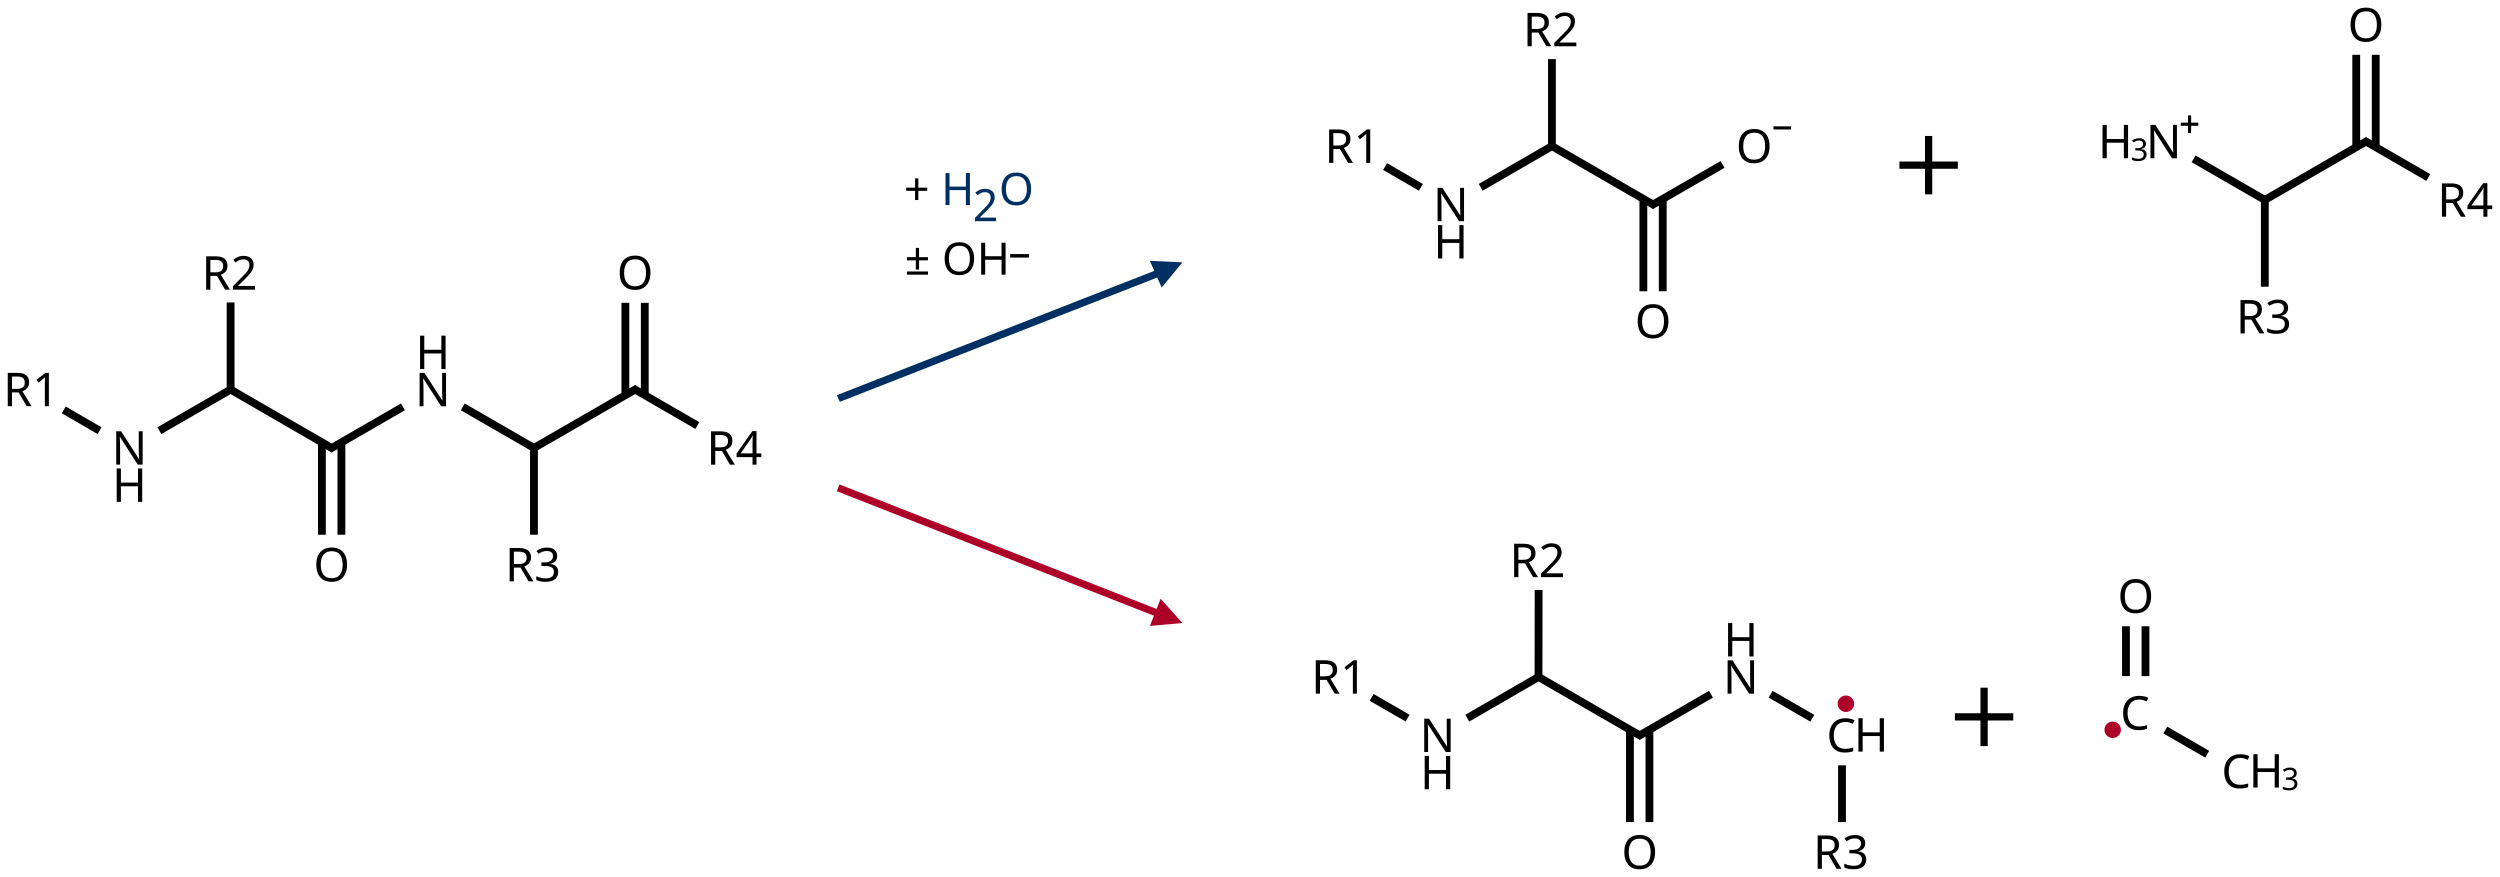
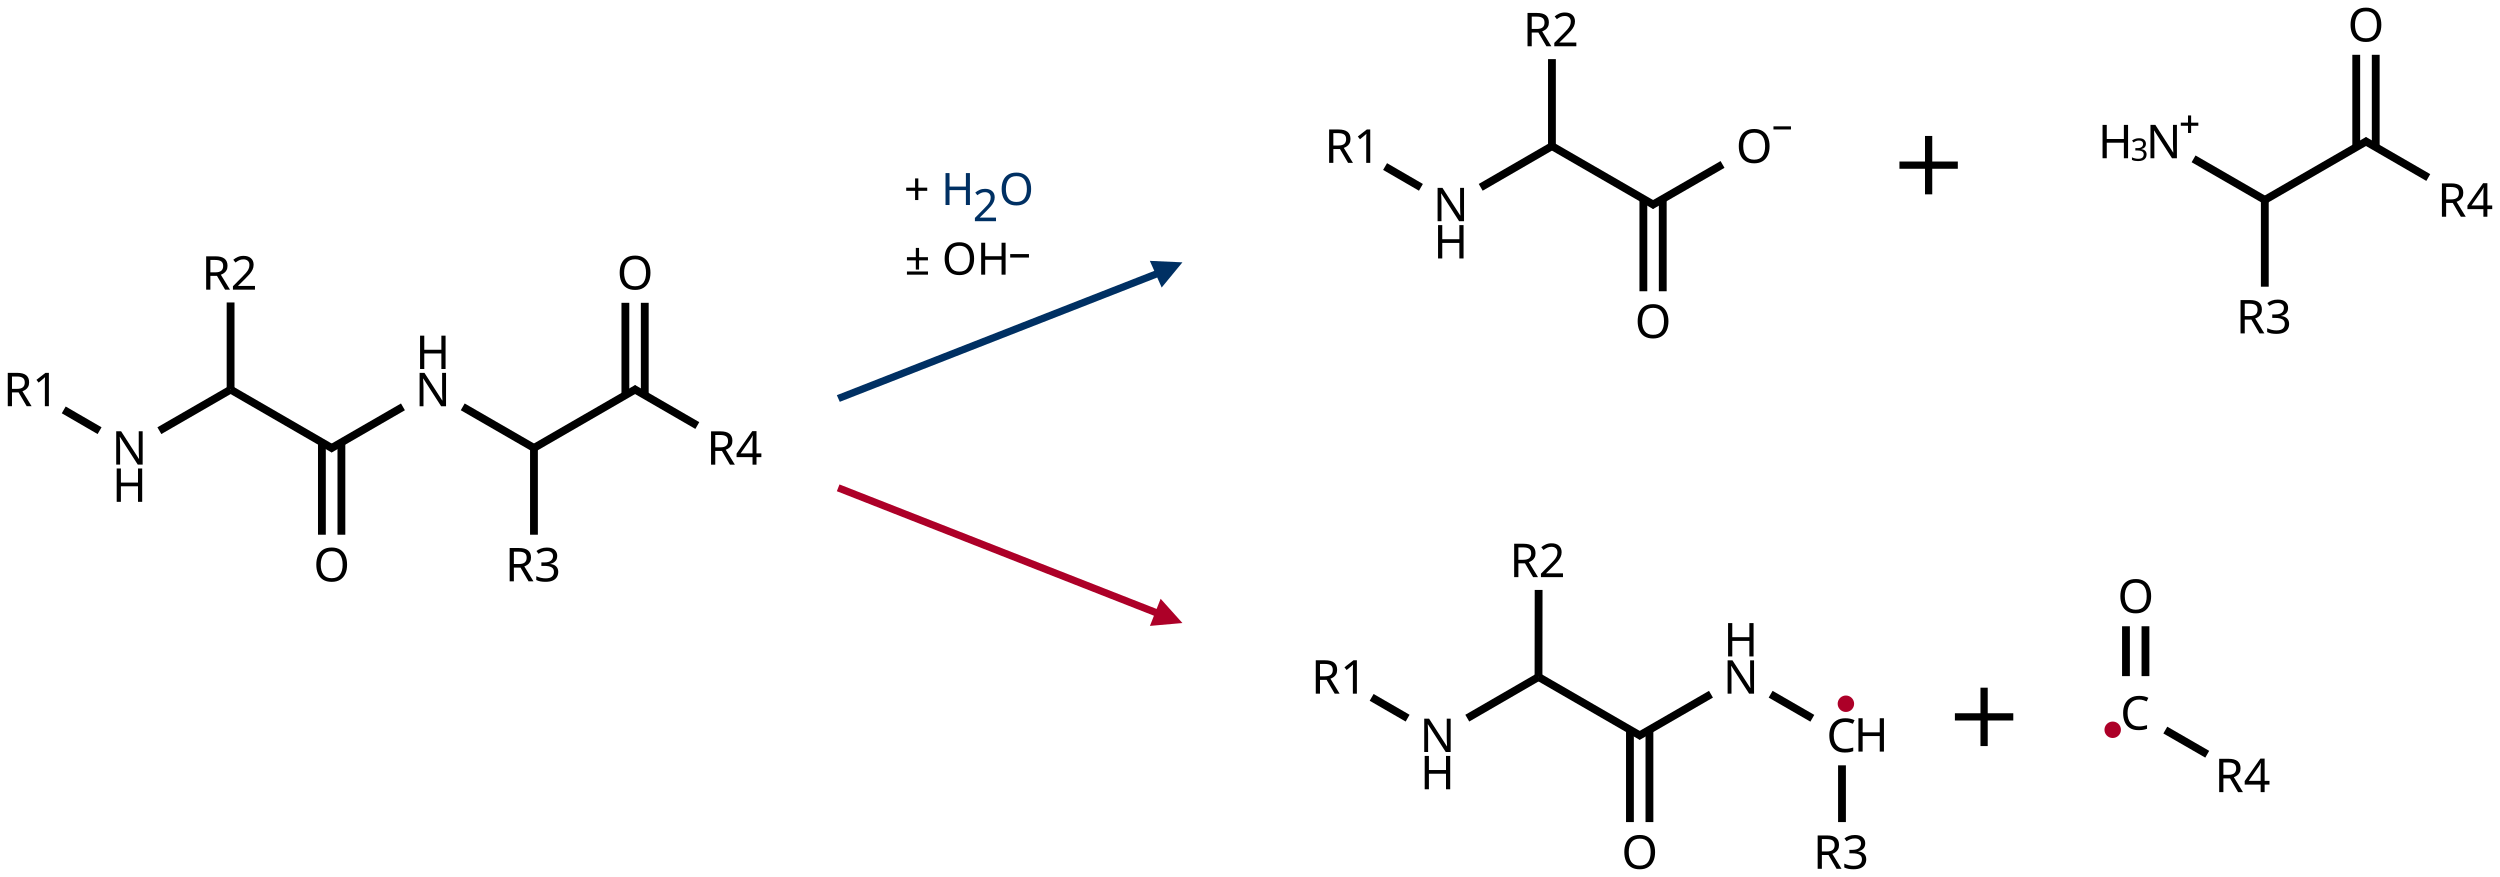
<svg xmlns="http://www.w3.org/2000/svg" xmlns:xlink="http://www.w3.org/1999/xlink" width="2141" height="751" viewBox="0 0 2141 751" version="1.1" id="svg356">
  <defs id="defs62">
    <g id="g60">
      <g id="glyph-0-0">
        <path d="M 3.594 0 L 3.594 -27.344 L 19.344 -27.344 L 19.344 0 Z M 5.547 -1.953 L 17.391 -1.953 L 17.391 -25.391 L 5.547 -25.391 Z M 5.547 -1.953 " id="path2" />
      </g>
      <g id="glyph-0-1">
        <path d="M 12.297 -14.859 L 19.922 -14.859 L 19.922 -12.141 L 12.297 -12.141 L 12.297 -4.25 L 9.531 -4.25 L 9.531 -12.141 L 1.922 -12.141 L 1.922 -14.859 L 9.531 -14.859 L 9.531 -22.781 L 12.297 -22.781 Z M 12.297 -14.859 " id="path5" />
      </g>
      <g id="glyph-0-2" />
      <g id="glyph-0-3">
        <path d="M 24.625 0 L 21.172 0 L 21.172 -12.75 L 7.156 -12.75 L 7.156 0 L 3.719 0 L 3.719 -27.344 L 7.156 -27.344 L 7.156 -15.781 L 21.172 -15.781 L 21.172 -27.344 L 24.625 -27.344 Z M 24.625 0 " id="path9" />
      </g>
      <g id="glyph-0-4">
        <path d="M 19.922 0 L 1.844 0 L 1.844 -2.797 L 9 -10.031 C 10.375 -11.414 11.535 -12.641 12.484 -13.703 C 13.43 -14.773 14.145 -15.828 14.625 -16.859 C 15.113 -17.898 15.359 -19.035 15.359 -20.266 C 15.359 -21.766 14.91 -22.906 14.016 -23.688 C 13.117 -24.469 11.957 -24.859 10.531 -24.859 C 9.207 -24.859 8.039 -24.625 7.031 -24.156 C 6.02 -23.695 4.988 -23.062 3.938 -22.25 L 2.141 -24.516 C 3.211 -25.398 4.441 -26.156 5.828 -26.781 C 7.223 -27.414 8.789 -27.734 10.531 -27.734 C 13.082 -27.734 15.098 -27.086 16.578 -25.797 C 18.055 -24.504 18.797 -22.723 18.797 -20.453 C 18.797 -19.023 18.504 -17.68 17.922 -16.422 C 17.336 -15.172 16.52 -13.941 15.469 -12.734 C 14.426 -11.523 13.203 -10.227 11.797 -8.844 L 6.094 -3.219 L 6.094 -3.062 L 19.922 -3.062 Z M 19.922 0 " id="path12" />
      </g>
      <g id="glyph-0-5">
        <path d="M 27.578 -13.703 C 27.578 -10.867 27.098 -8.398 26.141 -6.297 C 25.18 -4.191 23.77 -2.551 21.906 -1.375 C 20.039 -0.195 17.727 0.391 14.969 0.391 C 12.133 0.391 9.781 -0.195 7.906 -1.375 C 6.031 -2.551 4.633 -4.195 3.719 -6.312 C 2.801 -8.438 2.344 -10.914 2.344 -13.75 C 2.344 -16.562 2.801 -19.008 3.719 -21.094 C 4.633 -23.188 6.031 -24.82 7.906 -26 C 9.781 -27.176 12.148 -27.766 15.016 -27.766 C 17.742 -27.766 20.039 -27.18 21.906 -26.016 C 23.77 -24.859 25.18 -23.227 26.141 -21.125 C 27.098 -19.02 27.578 -16.547 27.578 -13.703 Z M 5.969 -13.703 C 5.969 -10.266 6.695 -7.555 8.156 -5.578 C 9.613 -3.598 11.883 -2.609 14.969 -2.609 C 18.082 -2.609 20.352 -3.598 21.781 -5.578 C 23.219 -7.555 23.938 -10.266 23.938 -13.703 C 23.938 -17.148 23.219 -19.848 21.781 -21.797 C 20.352 -23.754 18.098 -24.734 15.016 -24.734 C 11.922 -24.734 9.641 -23.754 8.172 -21.797 C 6.703 -19.848 5.969 -17.148 5.969 -13.703 Z M 5.969 -13.703 " id="path15" />
      </g>
      <g id="glyph-0-6">
        <path d="M 12.297 -14.969 L 19.922 -14.969 L 19.922 -12.25 L 12.297 -12.25 L 12.297 -4.359 L 9.531 -4.359 L 9.531 -12.25 L 1.922 -12.25 L 1.922 -14.969 L 9.531 -14.969 L 9.531 -22.906 L 12.297 -22.906 Z M 1.922 0 L 1.922 -2.719 L 19.953 -2.719 L 19.953 0 Z M 1.922 0 " id="path18" />
      </g>
      <g id="glyph-0-7">
        <path d="M 1.531 -8.766 L 1.531 -11.75 L 17.609 -11.75 L 17.609 -8.766 Z M 1.531 -8.766 " id="path21" />
      </g>
      <g id="glyph-1-0">
        <path d="M 3.766 0 L 3.766 -28.562 L 20.203 -28.562 L 20.203 0 Z M 5.797 -2.047 L 18.156 -2.047 L 18.156 -26.516 L 5.797 -26.516 Z M 5.797 -2.047 " id="path24" />
      </g>
      <g id="glyph-1-1">
        <path d="M 11.766 -28.562 C 15.305 -28.562 17.922 -27.883 19.609 -26.531 C 21.305 -25.188 22.156 -23.156 22.156 -20.438 C 22.156 -18.914 21.875 -17.648 21.312 -16.641 C 20.758 -15.629 20.047 -14.82 19.172 -14.219 C 18.305 -13.613 17.395 -13.141 16.438 -12.797 L 24.281 0 L 20.078 0 L 13.156 -11.797 L 7.484 -11.797 L 7.484 0 L 3.875 0 L 3.875 -28.562 Z M 11.562 -25.438 L 7.484 -25.438 L 7.484 -14.844 L 11.766 -14.844 C 14.078 -14.844 15.766 -15.301 16.828 -16.219 C 17.898 -17.133 18.438 -18.488 18.438 -20.281 C 18.438 -22.145 17.875 -23.469 16.75 -24.25 C 15.633 -25.039 13.906 -25.438 11.562 -25.438 Z M 11.562 -25.438 " id="path27" />
      </g>
      <g id="glyph-1-2">
        <path d="M 20.797 0 L 1.922 0 L 1.922 -2.922 L 9.406 -10.484 C 10.844 -11.922 12.051 -13.195 13.031 -14.312 C 14.02 -15.438 14.77 -16.535 15.281 -17.609 C 15.789 -18.691 16.047 -19.875 16.047 -21.156 C 16.047 -22.727 15.578 -23.922 14.641 -24.734 C 13.703 -25.547 12.488 -25.953 11 -25.953 C 9.613 -25.953 8.395 -25.711 7.344 -25.234 C 6.289 -24.754 5.219 -24.086 4.125 -23.234 L 2.234 -25.594 C 3.359 -26.531 4.645 -27.32 6.094 -27.969 C 7.551 -28.625 9.188 -28.953 11 -28.953 C 13.664 -28.953 15.77 -28.281 17.312 -26.938 C 18.863 -25.594 19.641 -23.734 19.641 -21.359 C 19.641 -19.867 19.332 -18.469 18.719 -17.156 C 18.102 -15.852 17.25 -14.566 16.156 -13.297 C 15.062 -12.035 13.781 -10.68 12.312 -9.234 L 6.359 -3.359 L 6.359 -3.203 L 20.797 -3.203 Z M 20.797 0 " id="path30" />
      </g>
      <g id="glyph-1-3">
        <path d="M 26.516 0 L 22.312 0 L 7.047 -23.719 L 6.875 -23.719 C 6.926 -22.781 6.992 -21.617 7.078 -20.234 C 7.16 -18.848 7.203 -17.422 7.203 -15.953 L 7.203 0 L 3.875 0 L 3.875 -28.562 L 8.047 -28.562 L 23.281 -4.922 L 23.438 -4.922 C 23.414 -5.348 23.383 -5.988 23.344 -6.844 C 23.301 -7.695 23.258 -8.629 23.219 -9.641 C 23.176 -10.648 23.156 -11.582 23.156 -12.438 L 23.156 -28.562 L 26.516 -28.562 Z M 26.516 0 " id="path33" />
      </g>
      <g id="glyph-1-4">
        <path d="M 25.719 0 L 22.125 0 L 22.125 -13.312 L 7.484 -13.312 L 7.484 0 L 3.875 0 L 3.875 -28.562 L 7.484 -28.562 L 7.484 -16.484 L 22.125 -16.484 L 22.125 -28.562 L 25.719 -28.562 Z M 25.719 0 " id="path36" />
      </g>
      <g id="glyph-1-5">
        <path d="M 28.797 -14.312 C 28.797 -11.352 28.297 -8.773 27.297 -6.578 C 26.297 -4.379 24.82 -2.664 22.875 -1.438 C 20.926 -0.207 18.516 0.406 15.641 0.406 C 12.68 0.406 10.219 -0.207 8.25 -1.438 C 6.289 -2.664 4.832 -4.383 3.875 -6.594 C 2.914 -8.812 2.438 -11.398 2.438 -14.359 C 2.438 -17.297 2.914 -19.852 3.875 -22.031 C 4.832 -24.219 6.289 -25.926 8.25 -27.156 C 10.219 -28.383 12.695 -29 15.688 -29 C 18.531 -29 20.926 -28.391 22.875 -27.172 C 24.82 -25.961 26.297 -24.258 27.297 -22.062 C 28.297 -19.863 28.797 -17.281 28.797 -14.312 Z M 6.234 -14.312 C 6.234 -10.719 6.992 -7.883 8.516 -5.812 C 10.035 -3.75 12.41 -2.719 15.641 -2.719 C 18.891 -2.719 21.258 -3.75 22.75 -5.812 C 24.25 -7.883 25 -10.719 25 -14.312 C 25 -17.914 24.25 -20.738 22.75 -22.781 C 21.258 -24.82 18.906 -25.844 15.688 -25.844 C 12.457 -25.844 10.07 -24.82 8.531 -22.781 C 7 -20.738 6.234 -17.914 6.234 -14.312 Z M 6.234 -14.312 " id="path39" />
      </g>
      <g id="glyph-1-6">
        <path d="M 19.719 -21.875 C 19.719 -19.957 19.18 -18.43 18.109 -17.297 C 17.047 -16.16 15.609 -15.41 13.797 -15.047 L 13.797 -14.875 C 16.086 -14.613 17.789 -13.895 18.906 -12.719 C 20.031 -11.539 20.594 -10.008 20.594 -8.125 C 20.594 -6.469 20.207 -4.992 19.438 -3.703 C 18.664 -2.41 17.473 -1.398 15.859 -0.672 C 14.242 0.047 12.172 0.406 9.641 0.406 C 8.148 0.406 6.766 0.289 5.484 0.062 C 4.203 -0.164 2.973 -0.57 1.797 -1.156 L 1.797 -4.438 C 2.992 -3.852 4.285 -3.395 5.672 -3.062 C 7.066 -2.727 8.406 -2.562 9.688 -2.562 C 12.238 -2.562 14.082 -3.062 15.219 -4.062 C 16.352 -5.062 16.922 -6.441 16.922 -8.203 C 16.922 -9.984 16.219 -11.266 14.812 -12.047 C 13.414 -12.836 11.453 -13.234 8.922 -13.234 L 6.156 -13.234 L 6.156 -16.234 L 8.953 -16.234 C 11.305 -16.234 13.086 -16.727 14.297 -17.719 C 15.516 -18.707 16.125 -20.016 16.125 -21.641 C 16.125 -23.023 15.656 -24.098 14.719 -24.859 C 13.781 -25.617 12.516 -26 10.922 -26 C 9.367 -26 8.047 -25.77 6.953 -25.312 C 5.859 -24.863 4.781 -24.289 3.719 -23.594 L 1.953 -26 C 2.973 -26.801 4.234 -27.492 5.734 -28.078 C 7.242 -28.66 8.957 -28.953 10.875 -28.953 C 13.863 -28.953 16.082 -28.285 17.531 -26.953 C 18.988 -25.617 19.719 -23.926 19.719 -21.875 Z M 19.719 -21.875 " id="path42" />
      </g>
      <g id="glyph-1-7">
        <path d="M 22.078 -6.484 L 17.922 -6.484 L 17.922 0 L 14.516 0 L 14.516 -6.484 L 0.844 -6.484 L 0.844 -9.484 L 14.281 -28.719 L 17.922 -28.719 L 17.922 -9.641 L 22.078 -9.641 Z M 14.516 -18.641 C 14.516 -20.023 14.539 -21.203 14.594 -22.172 C 14.656 -23.148 14.695 -24.078 14.719 -24.953 L 14.562 -24.953 C 14.344 -24.453 14.07 -23.906 13.75 -23.312 C 13.438 -22.727 13.133 -22.238 12.844 -21.844 L 4.281 -9.641 L 14.516 -9.641 Z M 14.516 -18.641 " id="path45" />
      </g>
      <g id="glyph-1-8">
        <path d="M 14.203 0 L 10.766 0 L 10.766 -19.953 C 10.766 -21.109 10.773 -22.031 10.797 -22.719 C 10.828 -23.414 10.867 -24.133 10.922 -24.875 C 10.492 -24.445 10.102 -24.086 9.75 -23.797 C 9.406 -23.504 8.969 -23.133 8.438 -22.688 L 5.406 -20.203 L 3.562 -22.562 L 11.281 -28.562 L 14.203 -28.562 Z M 14.203 0 " id="path48" />
      </g>
      <g id="glyph-1-9">
        <path d="M 16.125 -25.797 C 13.051 -25.797 10.633 -24.77 8.875 -22.719 C 7.113 -20.664 6.234 -17.852 6.234 -14.281 C 6.234 -10.727 7.051 -7.922 8.688 -5.859 C 10.332 -3.797 12.797 -2.766 16.078 -2.766 C 17.328 -2.766 18.508 -2.867 19.625 -3.078 C 20.75 -3.297 21.848 -3.562 22.922 -3.875 L 22.922 -0.766 C 21.848 -0.359 20.742 -0.062 19.609 0.125 C 18.484 0.312 17.133 0.406 15.562 0.406 C 12.656 0.406 10.227 -0.191 8.281 -1.391 C 6.332 -2.598 4.867 -4.305 3.891 -6.516 C 2.922 -8.734 2.438 -11.332 2.438 -14.312 C 2.438 -17.195 2.961 -19.738 4.016 -21.938 C 5.066 -24.133 6.617 -25.852 8.672 -27.094 C 10.734 -28.332 13.227 -28.953 16.156 -28.953 C 19.176 -28.953 21.805 -28.395 24.047 -27.281 L 22.594 -24.234 C 21.719 -24.641 20.738 -25 19.656 -25.312 C 18.582 -25.633 17.406 -25.797 16.125 -25.797 Z M 16.125 -25.797 " id="path51" />
      </g>
      <g id="glyph-2-0">
        <path d="M 2.5 0 L 2.5 -19.047 L 13.469 -19.047 L 13.469 0 Z M 3.875 -1.359 L 12.109 -1.359 L 12.109 -17.688 L 3.875 -17.688 Z M 3.875 -1.359 " id="path54" />
      </g>
      <g id="glyph-2-1">
        <path d="M 13.156 -14.594 C 13.156 -13.312 12.797 -12.289 12.078 -11.531 C 11.367 -10.781 10.41 -10.281 9.203 -10.031 L 9.203 -9.922 C 10.734 -9.742 11.867 -9.266 12.609 -8.484 C 13.359 -7.703 13.734 -6.68 13.734 -5.422 C 13.734 -4.316 13.473 -3.332 12.953 -2.469 C 12.441 -1.602 11.648 -0.93 10.578 -0.453 C 9.504 0.023 8.117 0.266 6.422 0.266 C 5.43 0.266 4.508 0.188 3.656 0.031 C 2.801 -0.113 1.984 -0.383 1.203 -0.781 L 1.203 -2.953 C 2.004 -2.566 2.863 -2.258 3.781 -2.031 C 4.707 -1.812 5.598 -1.703 6.453 -1.703 C 8.16 -1.703 9.391 -2.035 10.141 -2.703 C 10.898 -3.367 11.281 -4.289 11.281 -5.469 C 11.281 -6.656 10.812 -7.508 9.875 -8.031 C 8.945 -8.562 7.641 -8.828 5.953 -8.828 L 4.109 -8.828 L 4.109 -10.828 L 5.969 -10.828 C 7.539 -10.828 8.727 -11.156 9.531 -11.812 C 10.344 -12.469 10.75 -13.336 10.75 -14.422 C 10.75 -15.348 10.438 -16.066 9.812 -16.578 C 9.188 -17.086 8.344 -17.344 7.281 -17.344 C 6.25 -17.344 5.367 -17.191 4.641 -16.891 C 3.91 -16.586 3.191 -16.203 2.484 -15.734 L 1.312 -17.344 C 1.988 -17.875 2.828 -18.332 3.828 -18.719 C 4.828 -19.113 5.969 -19.312 7.25 -19.312 C 9.238 -19.312 10.719 -18.863 11.688 -17.969 C 12.664 -17.082 13.156 -15.957 13.156 -14.594 Z M 13.156 -14.594 " id="path57" />
      </g>
    </g>
  </defs>
  <path fill-rule="nonzero" fill="rgb(0%, 0%, 0%)" fill-opacity="1" d="m 719.191,344.137 271.867,-106.467 3.805,8.57 17.773,-21.574 -27.922,-1.273 3.805,8.566 -271.863,106.467" id="path64" style="fill:#003063;fill-opacity:1" />
  <path fill-rule="nonzero" fill="rgb(0%, 0%, 0%)" fill-opacity="1" d="m 716.656,420.68 271.574,106.628 -3.438,8.723 27.844,-2.465 -18.676,-20.793 -3.438,8.723 -271.574,-106.628" id="path66" style="fill:#ad0028;fill-opacity:1" />
  <path fill="none" stroke-width="0.062" stroke-linecap="butt" stroke-linejoin="miter" stroke="rgb(0%, 0%, 0%)" stroke-opacity="1" stroke-miterlimit="10" d="M 33.326 12.22 L 33.826 12.22 M 33.576 11.97 L 33.576 12.47 " transform="matrix(100, 0, 0, 100, -1658.422, -608.0684)" id="path68" />
  <path fill="none" stroke-width="0.062" stroke-linecap="butt" stroke-linejoin="miter" stroke="rgb(0%, 0%, 0%)" stroke-opacity="1" stroke-miterlimit="10" d="M 32.851 7.495 L 33.351 7.495 M 33.101 7.245 L 33.101 7.745 " transform="matrix(100, 0, 0, 100, -1658.422, -608.0684)" id="path70" />
  <g fill="rgb(0%, 0%, 0%)" fill-opacity="1" id="g78">
    <use xlink:href="#glyph-0-1" x="774.156" y="175.57" id="use72" />
    <use xlink:href="#glyph-0-2" x="796.063" y="175.57" id="use74" />
    <use xlink:href="#glyph-0-3" x="806.02" y="175.57" id="use76" style="fill:#003063;fill-opacity:1" />
  </g>
  <g fill="rgb(0%, 0%, 0%)" fill-opacity="1" id="g82" style="fill:#003063;fill-opacity:1">
    <use xlink:href="#glyph-0-4" x="833.062" y="189.434" id="use80" style="fill:#003063;fill-opacity:1" />
  </g>
  <g fill="rgb(0%, 0%, 0%)" fill-opacity="1" id="g86" style="fill:#003063;fill-opacity:1">
    <use xlink:href="#glyph-0-5" x="855.473" y="175.57" id="use84" style="fill:#003063;fill-opacity:1" />
  </g>
  <g fill="rgb(0%, 0%, 0%)" fill-opacity="1" id="g96">
    <use xlink:href="#glyph-0-6" x="774.781" y="235.219" id="use88" />
    <use xlink:href="#glyph-0-2" x="796.688" y="235.219" id="use90" />
    <use xlink:href="#glyph-0-5" x="806.645" y="235.219" id="use92" />
    <use xlink:href="#glyph-0-3" x="836.556" y="235.219" id="use94" />
  </g>
  <g fill="rgb(0%, 0%, 0%)" fill-opacity="1" id="g100">
    <use xlink:href="#glyph-0-7" x="863.598" y="229.34" id="use98" />
  </g>
  <path fill="none" stroke-width="0.067" stroke-linecap="butt" stroke-linejoin="miter" stroke="rgb(0%, 0%, 0%)" stroke-opacity="1" stroke-miterlimit="10" d="M 18.559 8.671 L 18.559 9.417 " transform="matrix(100, 0, 0, 100, -1658.422, -608.0684)" id="path102" />
  <path fill="none" stroke-width="0.067" stroke-linecap="butt" stroke-linejoin="miter" stroke="rgb(0%, 0%, 0%)" stroke-opacity="1" stroke-miterlimit="10" d="M 18.559 9.417 L 19.441 9.927 " transform="matrix(100, 0, 0, 100, -1658.422, -608.0684)" id="path104" />
  <path fill="none" stroke-width="0.067" stroke-linecap="butt" stroke-linejoin="miter" stroke="rgb(0%, 0%, 0%)" stroke-opacity="1" stroke-miterlimit="10" d="M 19.341 9.869 L 19.341 10.66 " transform="matrix(100, 0, 0, 100, -1658.422, -608.0684)" id="path106" />
  <path fill="none" stroke-width="0.067" stroke-linecap="butt" stroke-linejoin="miter" stroke="rgb(0%, 0%, 0%)" stroke-opacity="1" stroke-miterlimit="10" d="M 19.508 9.869 L 19.508 10.66 " transform="matrix(100, 0, 0, 100, -1658.422, -608.0684)" id="path108" />
  <path fill="none" stroke-width="0.067" stroke-linecap="butt" stroke-linejoin="miter" stroke="rgb(0%, 0%, 0%)" stroke-opacity="1" stroke-miterlimit="10" d="M 19.408 9.927 L 20.035 9.565 " transform="matrix(100, 0, 0, 100, -1658.422, -608.0684)" id="path110" />
  <path fill="none" stroke-width="0.067" stroke-linecap="butt" stroke-linejoin="miter" stroke="rgb(0%, 0%, 0%)" stroke-opacity="1" stroke-miterlimit="10" d="M 21.157 9.917 L 22.04 9.407 " transform="matrix(100, 0, 0, 100, -1658.422, -608.0684)" id="path112" />
  <path fill="none" stroke-width="0.067" stroke-linecap="butt" stroke-linejoin="miter" stroke="rgb(0%, 0%, 0%)" stroke-opacity="1" stroke-miterlimit="10" d="M 22.106 9.465 L 22.106 8.674 " transform="matrix(100, 0, 0, 100, -1658.422, -608.0684)" id="path114" />
  <path fill="none" stroke-width="0.067" stroke-linecap="butt" stroke-linejoin="miter" stroke="rgb(0%, 0%, 0%)" stroke-opacity="1" stroke-miterlimit="10" d="M 21.94 9.465 L 21.94 8.674 " transform="matrix(100, 0, 0, 100, -1658.422, -608.0684)" id="path116" />
  <path fill="none" stroke-width="0.067" stroke-linecap="butt" stroke-linejoin="miter" stroke="rgb(0%, 0%, 0%)" stroke-opacity="1" stroke-miterlimit="10" d="M 22.006 9.407 L 22.556 9.725 " transform="matrix(100, 0, 0, 100, -1658.422, -608.0684)" id="path118" />
  <path fill="none" stroke-width="0.067" stroke-linecap="butt" stroke-linejoin="miter" stroke="rgb(0%, 0%, 0%)" stroke-opacity="1" stroke-miterlimit="10" d="M 21.157 9.917 L 20.547 9.565 " transform="matrix(100, 0, 0, 100, -1658.422, -608.0684)" id="path120" />
  <path fill="none" stroke-width="0.067" stroke-linecap="butt" stroke-linejoin="miter" stroke="rgb(0%, 0%, 0%)" stroke-opacity="1" stroke-miterlimit="10" d="M 21.157 9.917 L 21.157 10.66 " transform="matrix(100, 0, 0, 100, -1658.422, -608.0684)" id="path122" />
  <path fill="none" stroke-width="0.067" stroke-linecap="butt" stroke-linejoin="miter" stroke="rgb(0%, 0%, 0%)" stroke-opacity="1" stroke-miterlimit="10" d="M 18.559 9.417 L 17.949 9.769 " transform="matrix(100, 0, 0, 100, -1658.422, -608.0684)" id="path124" />
  <path fill="none" stroke-width="0.067" stroke-linecap="butt" stroke-linejoin="miter" stroke="rgb(0%, 0%, 0%)" stroke-opacity="1" stroke-miterlimit="10" d="M 17.437 9.769 L 17.13 9.591 " transform="matrix(100, 0, 0, 100, -1658.422, -608.0684)" id="path126" />
  <g fill="rgb(0%, 0%, 0%)" fill-opacity="1" id="g132">
    <use xlink:href="#glyph-1-1" x="172.68" y="248.07" id="use128" />
    <use xlink:href="#glyph-1-2" x="197.56" y="248.07" id="use130" />
  </g>
  <g fill="rgb(0%, 0%, 0%)" fill-opacity="1" id="g136">
    <use xlink:href="#glyph-1-3" x="95.656" y="397.879" id="use134" />
  </g>
  <g fill="rgb(0%, 0%, 0%)" fill-opacity="1" id="g140">
    <use xlink:href="#glyph-1-4" x="96.055" y="429.773" id="use138" />
  </g>
  <g fill="rgb(0%, 0%, 0%)" fill-opacity="1" id="g144">
    <use xlink:href="#glyph-1-5" x="268.445" y="497.895" id="use142" />
  </g>
  <g fill="rgb(0%, 0%, 0%)" fill-opacity="1" id="g148">
    <use xlink:href="#glyph-1-3" x="355.469" y="347.906" id="use146" />
  </g>
  <g fill="rgb(0%, 0%, 0%)" fill-opacity="1" id="g152">
    <use xlink:href="#glyph-1-4" x="355.867" y="316.016" id="use150" />
  </g>
  <g fill="rgb(0%, 0%, 0%)" fill-opacity="1" id="g158">
    <use xlink:href="#glyph-1-1" x="432.598" y="497.879" id="use154" />
    <use xlink:href="#glyph-1-6" x="457.478" y="497.879" id="use156" />
  </g>
  <g fill="rgb(0%, 0%, 0%)" fill-opacity="1" id="g162">
    <use xlink:href="#glyph-1-5" x="528.262" y="247.887" id="use160" />
  </g>
  <g fill="rgb(0%, 0%, 0%)" fill-opacity="1" id="g168">
    <use xlink:href="#glyph-1-1" x="605.07" y="397.957" id="use164" />
    <use xlink:href="#glyph-1-7" x="629.95" y="397.957" id="use166" />
  </g>
  <g fill="rgb(0%, 0%, 0%)" fill-opacity="1" id="g174">
    <use xlink:href="#glyph-1-1" x="2.777" y="347.871" id="use170" />
    <use xlink:href="#glyph-1-8" x="27.657" y="347.871" id="use172" />
  </g>
  <path fill="none" stroke-width="0.067" stroke-linecap="butt" stroke-linejoin="miter" stroke="rgb(0%, 0%, 0%)" stroke-opacity="1" stroke-miterlimit="10" d="M 29.875 6.587 L 29.875 7.332 " transform="matrix(100, 0, 0, 100, -1658.422, -608.0684)" id="path176" />
  <path fill="none" stroke-width="0.067" stroke-linecap="butt" stroke-linejoin="miter" stroke="rgb(0%, 0%, 0%)" stroke-opacity="1" stroke-miterlimit="10" d="M 29.875 7.332 L 30.758 7.842 " transform="matrix(100, 0, 0, 100, -1658.422, -608.0684)" id="path178" />
  <path fill="none" stroke-width="0.067" stroke-linecap="butt" stroke-linejoin="miter" stroke="rgb(0%, 0%, 0%)" stroke-opacity="1" stroke-miterlimit="10" d="M 30.658 7.784 L 30.658 8.575 " transform="matrix(100, 0, 0, 100, -1658.422, -608.0684)" id="path180" />
  <path fill="none" stroke-width="0.067" stroke-linecap="butt" stroke-linejoin="miter" stroke="rgb(0%, 0%, 0%)" stroke-opacity="1" stroke-miterlimit="10" d="M 30.824 7.784 L 30.824 8.575 " transform="matrix(100, 0, 0, 100, -1658.422, -608.0684)" id="path182" />
  <path fill="none" stroke-width="0.067" stroke-linecap="butt" stroke-linejoin="miter" stroke="rgb(0%, 0%, 0%)" stroke-opacity="1" stroke-miterlimit="10" d="M 29.875 7.332 L 29.265 7.685 " transform="matrix(100, 0, 0, 100, -1658.422, -608.0684)" id="path184" />
  <path fill="none" stroke-width="0.067" stroke-linecap="butt" stroke-linejoin="miter" stroke="rgb(0%, 0%, 0%)" stroke-opacity="1" stroke-miterlimit="10" d="M 30.724 7.842 L 31.336 7.489 " transform="matrix(100, 0, 0, 100, -1658.422, -608.0684)" id="path186" />
  <path fill="none" stroke-width="0.067" stroke-linecap="butt" stroke-linejoin="miter" stroke="rgb(0%, 0%, 0%)" stroke-opacity="1" stroke-miterlimit="10" d="M 28.753 7.685 L 28.446 7.507 " transform="matrix(100, 0, 0, 100, -1658.422, -608.0684)" id="path188" />
  <g fill="rgb(0%, 0%, 0%)" fill-opacity="1" id="g194">
    <use xlink:href="#glyph-1-1" x="1304.293" y="39.648" id="use190" />
    <use xlink:href="#glyph-1-2" x="1329.173" y="39.648" id="use192" />
  </g>
  <g fill="rgb(0%, 0%, 0%)" fill-opacity="1" id="g198">
    <use xlink:href="#glyph-1-3" x="1227.273" y="189.453" id="use196" />
  </g>
  <g fill="rgb(0%, 0%, 0%)" fill-opacity="1" id="g202">
    <use xlink:href="#glyph-1-4" x="1227.672" y="221.348" id="use200" />
  </g>
  <g fill="rgb(0%, 0%, 0%)" fill-opacity="1" id="g206">
    <use xlink:href="#glyph-1-5" x="1400.055" y="289.469" id="use204" />
  </g>
  <g fill="rgb(0%, 0%, 0%)" fill-opacity="1" id="g210">
    <use xlink:href="#glyph-1-5" x="1486.66" y="139.469" id="use208" />
  </g>
  <path fill-rule="nonzero" fill="rgb(0%, 0%, 0%)" fill-opacity="1" d="M 1518.789 108.211 L 1533.789 108.211 L 1533.789 110.879 L 1518.789 110.879 " id="path212" />
  <g fill="rgb(0%, 0%, 0%)" fill-opacity="1" id="g218">
    <use xlink:href="#glyph-1-1" x="1134.391" y="139.453" id="use214" />
    <use xlink:href="#glyph-1-8" x="1159.271" y="139.453" id="use216" />
  </g>
  <path fill="none" stroke-width="0.067" stroke-linecap="butt" stroke-linejoin="miter" stroke="rgb(0%, 0%, 0%)" stroke-opacity="1" stroke-miterlimit="10" d="M 35.98 7.793 L 36.863 7.283 " transform="matrix(100, 0, 0, 100, -1658.422, -608.0684)" id="path220" />
  <path fill="none" stroke-width="0.067" stroke-linecap="butt" stroke-linejoin="miter" stroke="rgb(0%, 0%, 0%)" stroke-opacity="1" stroke-miterlimit="10" d="M 36.93 7.341 L 36.93 6.55 " transform="matrix(100, 0, 0, 100, -1658.422, -608.0684)" id="path222" />
  <path fill="none" stroke-width="0.067" stroke-linecap="butt" stroke-linejoin="miter" stroke="rgb(0%, 0%, 0%)" stroke-opacity="1" stroke-miterlimit="10" d="M 36.763 7.341 L 36.763 6.55 " transform="matrix(100, 0, 0, 100, -1658.422, -608.0684)" id="path224" />
  <path fill="none" stroke-width="0.067" stroke-linecap="butt" stroke-linejoin="miter" stroke="rgb(0%, 0%, 0%)" stroke-opacity="1" stroke-miterlimit="10" d="M 36.83 7.283 L 37.38 7.601 " transform="matrix(100, 0, 0, 100, -1658.422, -608.0684)" id="path226" />
  <path fill="none" stroke-width="0.067" stroke-linecap="butt" stroke-linejoin="miter" stroke="rgb(0%, 0%, 0%)" stroke-opacity="1" stroke-miterlimit="10" d="M 35.98 7.793 L 35.37 7.441 " transform="matrix(100, 0, 0, 100, -1658.422, -608.0684)" id="path228" />
  <path fill="none" stroke-width="0.067" stroke-linecap="butt" stroke-linejoin="miter" stroke="rgb(0%, 0%, 0%)" stroke-opacity="1" stroke-miterlimit="10" d="M 35.98 7.793 L 35.98 8.536 " transform="matrix(100, 0, 0, 100, -1658.422, -608.0684)" id="path230" />
  <g fill="rgb(0%, 0%, 0%)" fill-opacity="1" id="g234">
    <use xlink:href="#glyph-1-3" x="1837.789" y="135.523" id="use232" />
  </g>
  <g fill="rgb(0%, 0%, 0%)" fill-opacity="1" id="g238">
    <use xlink:href="#glyph-1-4" x="1796.75" y="135.523" id="use236" />
  </g>
  <g fill="rgb(0%, 0%, 0%)" fill-opacity="1" id="g242">
    <use xlink:href="#glyph-2-1" x="1824.602" y="137.695" id="use240" />
  </g>
  <path fill-rule="nonzero" fill="rgb(0%, 0%, 0%)" fill-opacity="1" d="M 1867.645 105.039 L 1873.812 105.039 L 1873.812 98.871 L 1876.48 98.871 L 1876.48 105.039 L 1882.648 105.039 L 1882.648 107.707 L 1876.48 107.707 L 1876.48 113.875 L 1873.812 113.875 L 1873.812 107.707 L 1867.645 107.707 " id="path244" />
  <g fill="rgb(0%, 0%, 0%)" fill-opacity="1" id="g250">
    <use xlink:href="#glyph-1-1" x="1914.922" y="285.523" id="use246" />
    <use xlink:href="#glyph-1-6" x="1939.802" y="285.523" id="use248" />
  </g>
  <g fill="rgb(0%, 0%, 0%)" fill-opacity="1" id="g254">
    <use xlink:href="#glyph-1-5" x="2010.582" y="35.539" id="use252" />
  </g>
  <g fill="rgb(0%, 0%, 0%)" fill-opacity="1" id="g260">
    <use xlink:href="#glyph-1-1" x="2087.383" y="185.605" id="use256" />
    <use xlink:href="#glyph-1-7" x="2112.263" y="185.605" id="use258" />
  </g>
  <path fill="none" stroke-width="0.067" stroke-linecap="butt" stroke-linejoin="miter" stroke="rgb(0%, 0%, 0%)" stroke-opacity="1" stroke-miterlimit="10" d="M 34.958 11.871 L 34.958 11.444 " transform="matrix(100, 0, 0, 100, -1658.422, -608.0684)" id="path262" />
  <path fill="none" stroke-width="0.067" stroke-linecap="butt" stroke-linejoin="miter" stroke="rgb(0%, 0%, 0%)" stroke-opacity="1" stroke-miterlimit="10" d="M 34.791 11.871 L 34.791 11.444 " transform="matrix(100, 0, 0, 100, -1658.422, -608.0684)" id="path264" />
  <path fill="none" stroke-width="0.067" stroke-linecap="butt" stroke-linejoin="miter" stroke="rgb(0%, 0%, 0%)" stroke-opacity="1" stroke-miterlimit="10" d="M 35.128 12.333 L 35.487 12.54 " transform="matrix(100, 0, 0, 100, -1658.422, -608.0684)" id="path266" />
  <g fill="rgb(0%, 0%, 0%)" fill-opacity="1" id="g270">
    <use xlink:href="#glyph-1-9" x="1815.801" y="624.895" id="use268" />
  </g>
  <path fill-rule="nonzero" fill="#000000" fill-opacity="1" d="m 1816.357,624.98 -0.106,1.222 -0.322,1.189 -0.52,1.114 -0.702,1.007 -0.867,0.867 -1.007,0.702 -1.114,0.52 -1.189,0.314 -1.222,0.107 -1.222,-0.107 -1.189,-0.314 -1.106,-0.52 -1.007,-0.702 -0.867,-0.867 -0.71,-1.007 -0.52,-1.114 -0.314,-1.189 -0.109,-1.222 0.109,-1.222 0.314,-1.189 0.52,-1.114 0.71,-0.999 0.867,-0.875 1.007,-0.702 1.106,-0.52 1.189,-0.314 1.222,-0.107 1.222,0.107 1.189,0.314 1.114,0.52 1.007,0.702 0.867,0.875 0.702,0.999 0.52,1.114 0.322,1.189 0.106,1.222" id="path272" style="stroke-width:2.113;fill:#ad0028;fill-opacity:1" />
  <g fill="rgb(0%, 0%, 0%)" fill-opacity="1" id="g276">
    <use xlink:href="#glyph-1-5" x="1813.441" y="524.883" id="use274" />
  </g>
-   <g fill="rgb(0%, 0%, 0%)" fill-opacity="1" id="g280">
-     <use xlink:href="#glyph-1-9" x="1902.426" y="674.871" id="use278" />
-   </g>
-   <g fill="rgb(0%, 0%, 0%)" fill-opacity="1" id="g284">
-     <use xlink:href="#glyph-1-4" x="1925.918" y="674.473" id="use282" />
-   </g>
-   <g fill="rgb(0%, 0%, 0%)" fill-opacity="1" id="g288">
-     <use xlink:href="#glyph-2-1" x="1953.77" y="676.645" id="use286" />
-   </g>
  <path fill="none" stroke-width="0.067" stroke-linecap="butt" stroke-linejoin="miter" stroke="rgb(0%, 0%, 0%)" stroke-opacity="1" stroke-miterlimit="10" d="M 29.761 11.133 L 29.76 11.878 " transform="matrix(100, 0, 0, 100, -1658.422, -608.0684)" id="path290" />
  <path fill="none" stroke-width="0.067" stroke-linecap="butt" stroke-linejoin="miter" stroke="rgb(0%, 0%, 0%)" stroke-opacity="1" stroke-miterlimit="10" d="M 29.76 11.878 L 30.643 12.388 " transform="matrix(100, 0, 0, 100, -1658.422, -608.0684)" id="path292" />
  <path fill="none" stroke-width="0.067" stroke-linecap="butt" stroke-linejoin="miter" stroke="rgb(0%, 0%, 0%)" stroke-opacity="1" stroke-miterlimit="10" d="M 30.543 12.33 L 30.543 13.121 " transform="matrix(100, 0, 0, 100, -1658.422, -608.0684)" id="path294" />
  <path fill="none" stroke-width="0.067" stroke-linecap="butt" stroke-linejoin="miter" stroke="rgb(0%, 0%, 0%)" stroke-opacity="1" stroke-miterlimit="10" d="M 30.71 12.33 L 30.71 13.121 " transform="matrix(100, 0, 0, 100, -1658.422, -608.0684)" id="path296" />
  <path fill="none" stroke-width="0.067" stroke-linecap="butt" stroke-linejoin="miter" stroke="rgb(0%, 0%, 0%)" stroke-opacity="1" stroke-miterlimit="10" d="M 30.61 12.388 L 31.237 12.026 " transform="matrix(100, 0, 0, 100, -1658.422, -608.0684)" id="path298" />
  <path fill="none" stroke-width="0.067" stroke-linecap="butt" stroke-linejoin="miter" stroke="rgb(0%, 0%, 0%)" stroke-opacity="1" stroke-miterlimit="10" d="M 32.105 12.232 L 31.748 12.026 " transform="matrix(100, 0, 0, 100, -1658.422, -608.0684)" id="path300" />
  <path fill="none" stroke-width="0.067" stroke-linecap="butt" stroke-linejoin="miter" stroke="rgb(0%, 0%, 0%)" stroke-opacity="1" stroke-miterlimit="10" d="M 32.359 12.635 L 32.359 13.121 " transform="matrix(100, 0, 0, 100, -1658.422, -608.0684)" id="path302" />
  <path fill="none" stroke-width="0.067" stroke-linecap="butt" stroke-linejoin="miter" stroke="rgb(0%, 0%, 0%)" stroke-opacity="1" stroke-miterlimit="10" d="M 29.76 11.878 L 29.15 12.231 " transform="matrix(100, 0, 0, 100, -1658.422, -608.0684)" id="path304" />
  <path fill="none" stroke-width="0.067" stroke-linecap="butt" stroke-linejoin="miter" stroke="rgb(0%, 0%, 0%)" stroke-opacity="1" stroke-miterlimit="10" d="M 28.639 12.231 L 28.331 12.053 " transform="matrix(100, 0, 0, 100, -1658.422, -608.0684)" id="path306" />
  <g fill="rgb(0%, 0%, 0%)" fill-opacity="1" id="g312">
    <use xlink:href="#glyph-1-1" x="1292.855" y="494.23" id="use308" />
    <use xlink:href="#glyph-1-2" x="1317.735" y="494.23" id="use310" />
  </g>
  <g fill="rgb(0%, 0%, 0%)" fill-opacity="1" id="g316">
    <use xlink:href="#glyph-1-3" x="1215.832" y="644.039" id="use314" />
  </g>
  <g fill="rgb(0%, 0%, 0%)" fill-opacity="1" id="g320">
    <use xlink:href="#glyph-1-4" x="1216.234" y="675.934" id="use318" />
  </g>
  <g fill="rgb(0%, 0%, 0%)" fill-opacity="1" id="g324">
    <use xlink:href="#glyph-1-5" x="1388.621" y="744.059" id="use322" />
  </g>
  <g fill="rgb(0%, 0%, 0%)" fill-opacity="1" id="g328">
    <use xlink:href="#glyph-1-3" x="1475.645" y="594.07" id="use326" />
  </g>
  <g fill="rgb(0%, 0%, 0%)" fill-opacity="1" id="g332">
    <use xlink:href="#glyph-1-4" x="1476.043" y="562.176" id="use330" />
  </g>
  <g fill="rgb(0%, 0%, 0%)" fill-opacity="1" id="g338">
    <use xlink:href="#glyph-1-1" x="1552.77" y="744.039" id="use334" />
    <use xlink:href="#glyph-1-6" x="1577.65" y="744.039" id="use336" />
  </g>
  <g fill="rgb(0%, 0%, 0%)" fill-opacity="1" id="g342">
    <use xlink:href="#glyph-1-9" x="1564.191" y="644.066" id="use340" />
  </g>
  <g fill="rgb(0%, 0%, 0%)" fill-opacity="1" id="g346">
    <use xlink:href="#glyph-1-4" x="1587.684" y="643.668" id="use344" />
  </g>
  <path fill-rule="nonzero" fill="#000000" fill-opacity="1" d="m 1587.865,602.689 -0.106,1.222 -0.322,1.189 -0.52,1.106 -0.702,1.007 -0.867,0.867 -1.007,0.71 -1.114,0.52 -1.18,0.314 -1.222,0.107 -1.23,-0.107 -1.18,-0.314 -1.114,-0.52 -1.007,-0.71 -0.867,-0.867 -0.702,-1.007 -0.52,-1.106 -0.322,-1.189 -0.109,-1.222 0.109,-1.222 0.322,-1.189 0.52,-1.114 0.702,-1.007 0.867,-0.867 1.007,-0.702 1.114,-0.52 1.18,-0.322 1.23,-0.107 1.222,0.107 1.18,0.322 1.114,0.52 1.007,0.702 0.867,0.867 0.702,1.007 0.52,1.114 0.322,1.189 0.106,1.222" id="path348" style="stroke-width:2.113;fill:#ad0028;fill-opacity:1" />
  <g fill="rgb(0%, 0%, 0%)" fill-opacity="1" id="g354">
    <use xlink:href="#glyph-1-1" x="1122.953" y="594.031" id="use350" />
    <use xlink:href="#glyph-1-8" x="1147.833" y="594.031" id="use352" />
  </g>
+   <g fill="#000000" fill-opacity="1" id="g168-3" transform="translate(1291.559,280.4373)">
+     <use xlink:href="#glyph-1-1" x="605.07" y="397.957" id="use164-6" />
+     <use xlink:href="#glyph-1-7" x="629.95" y="397.957" id="use166-7" />
+   </g>
</svg>
